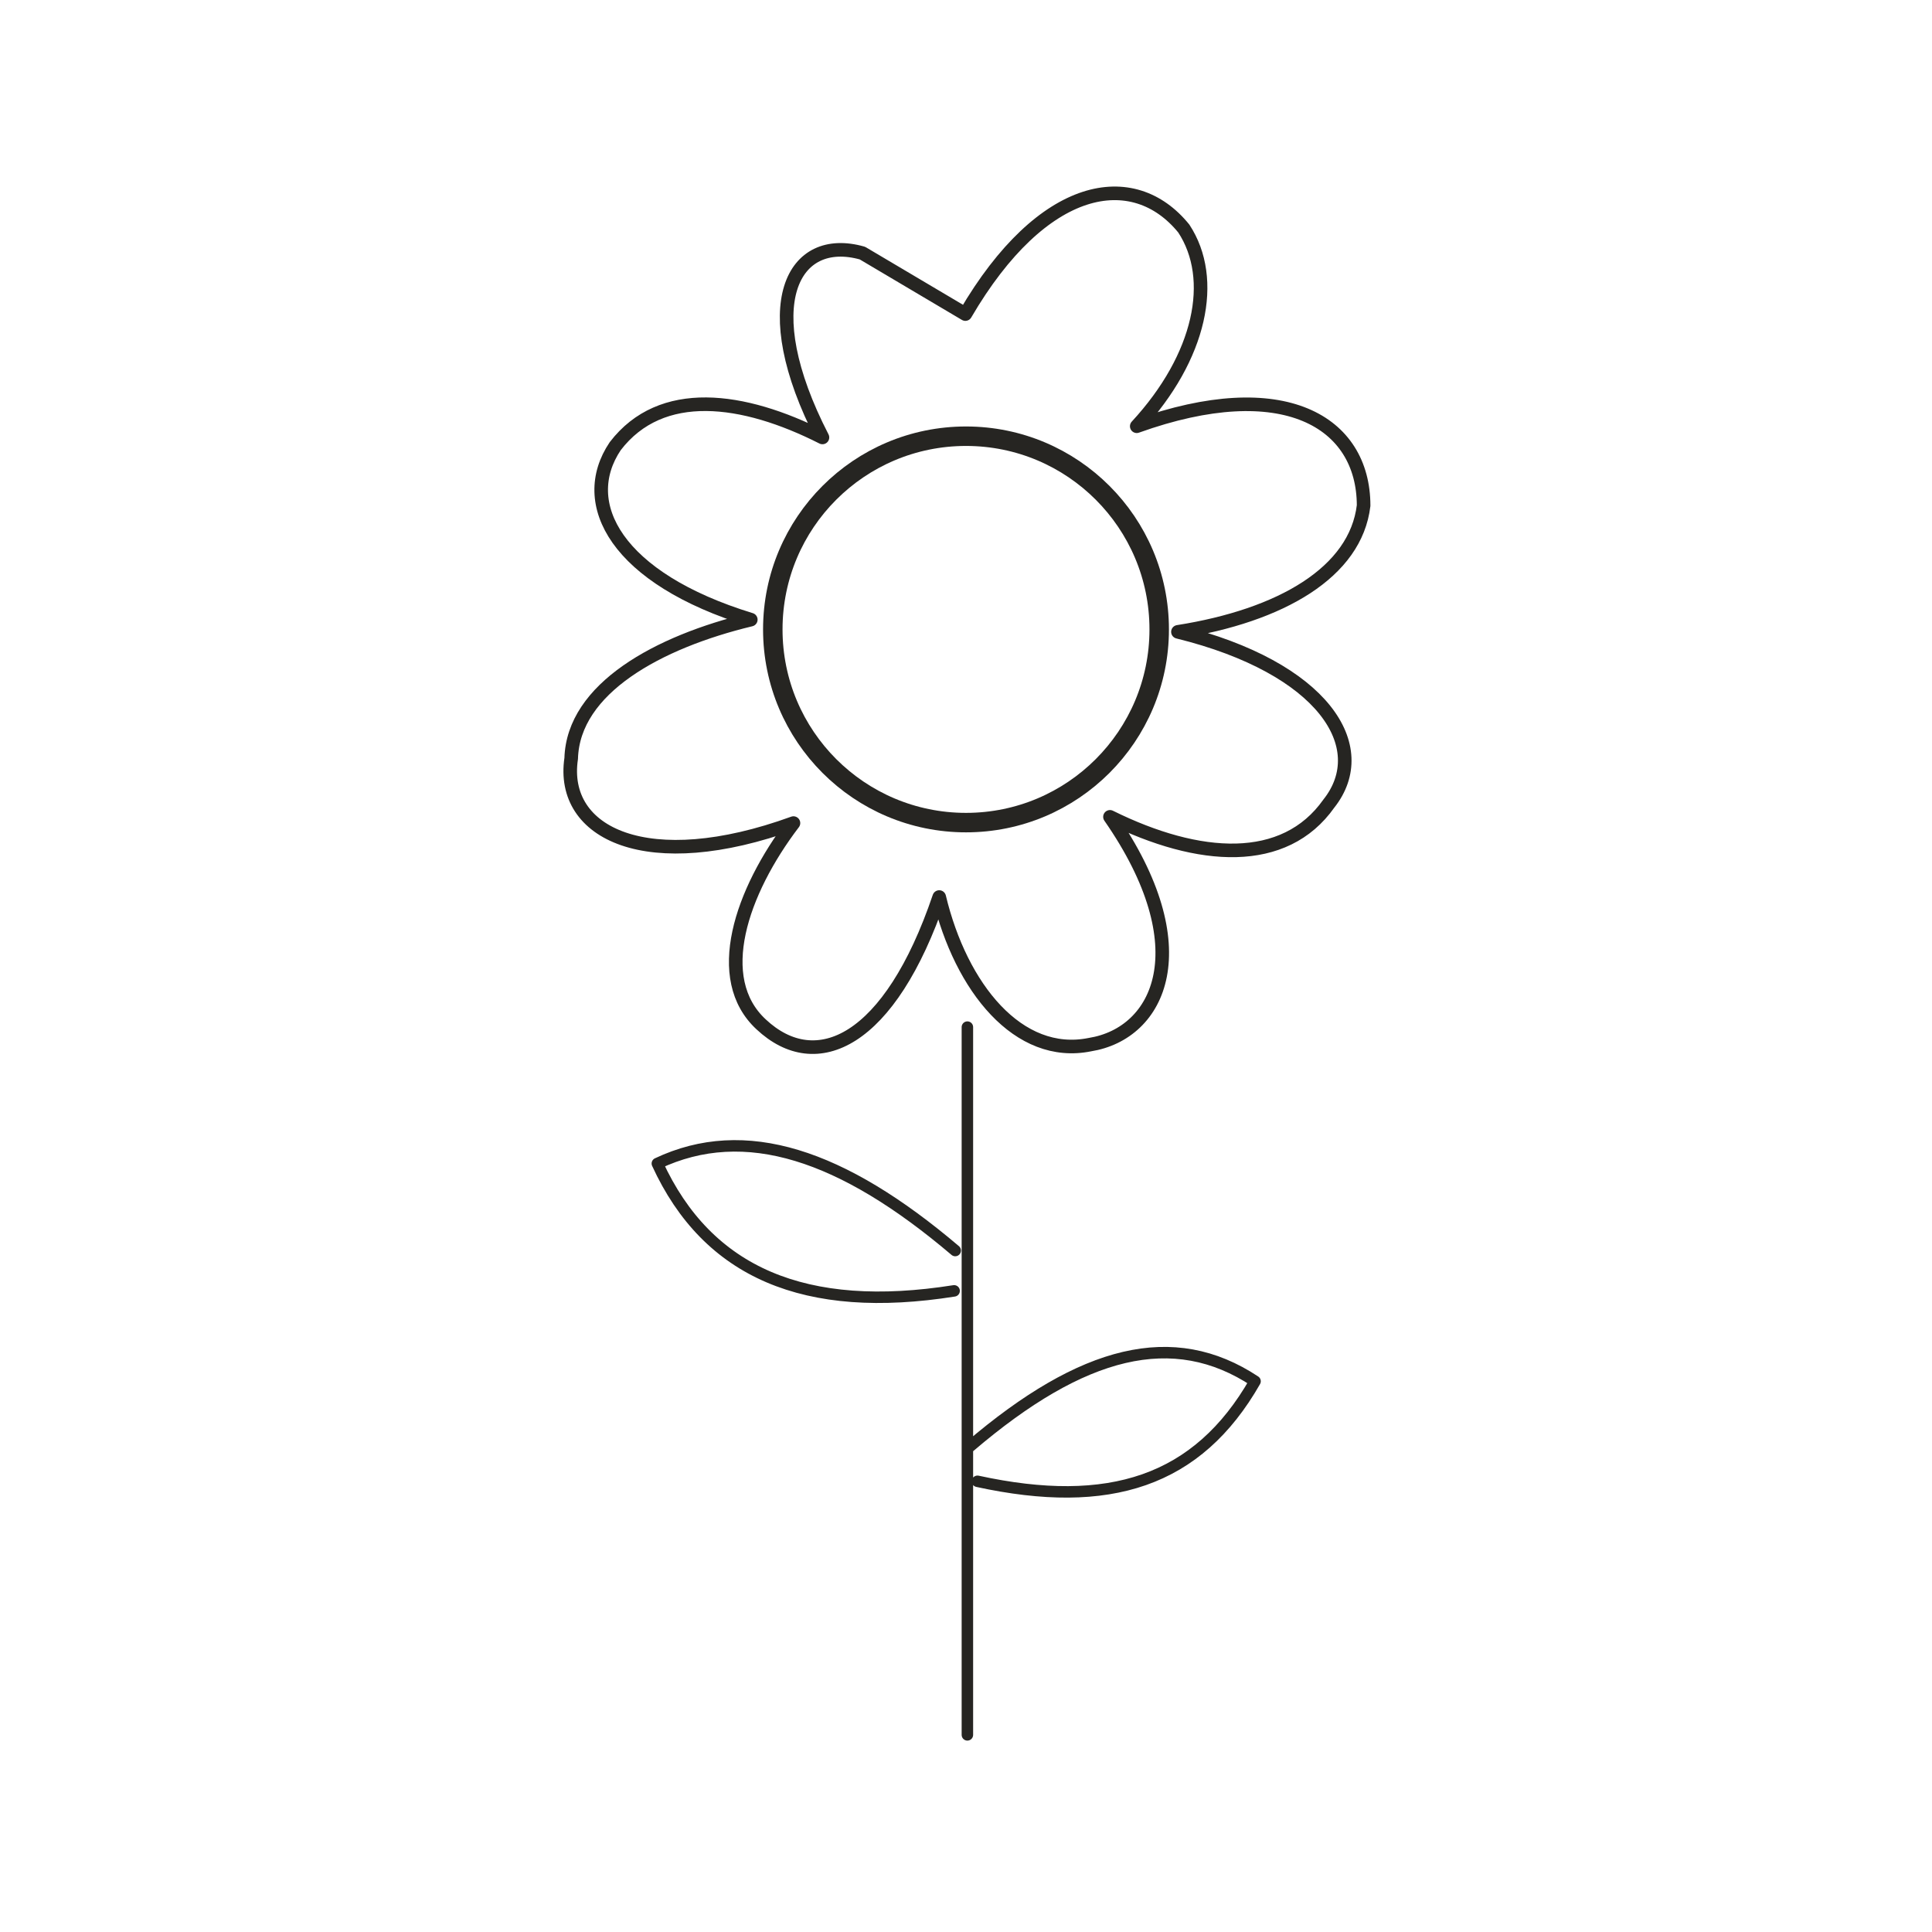
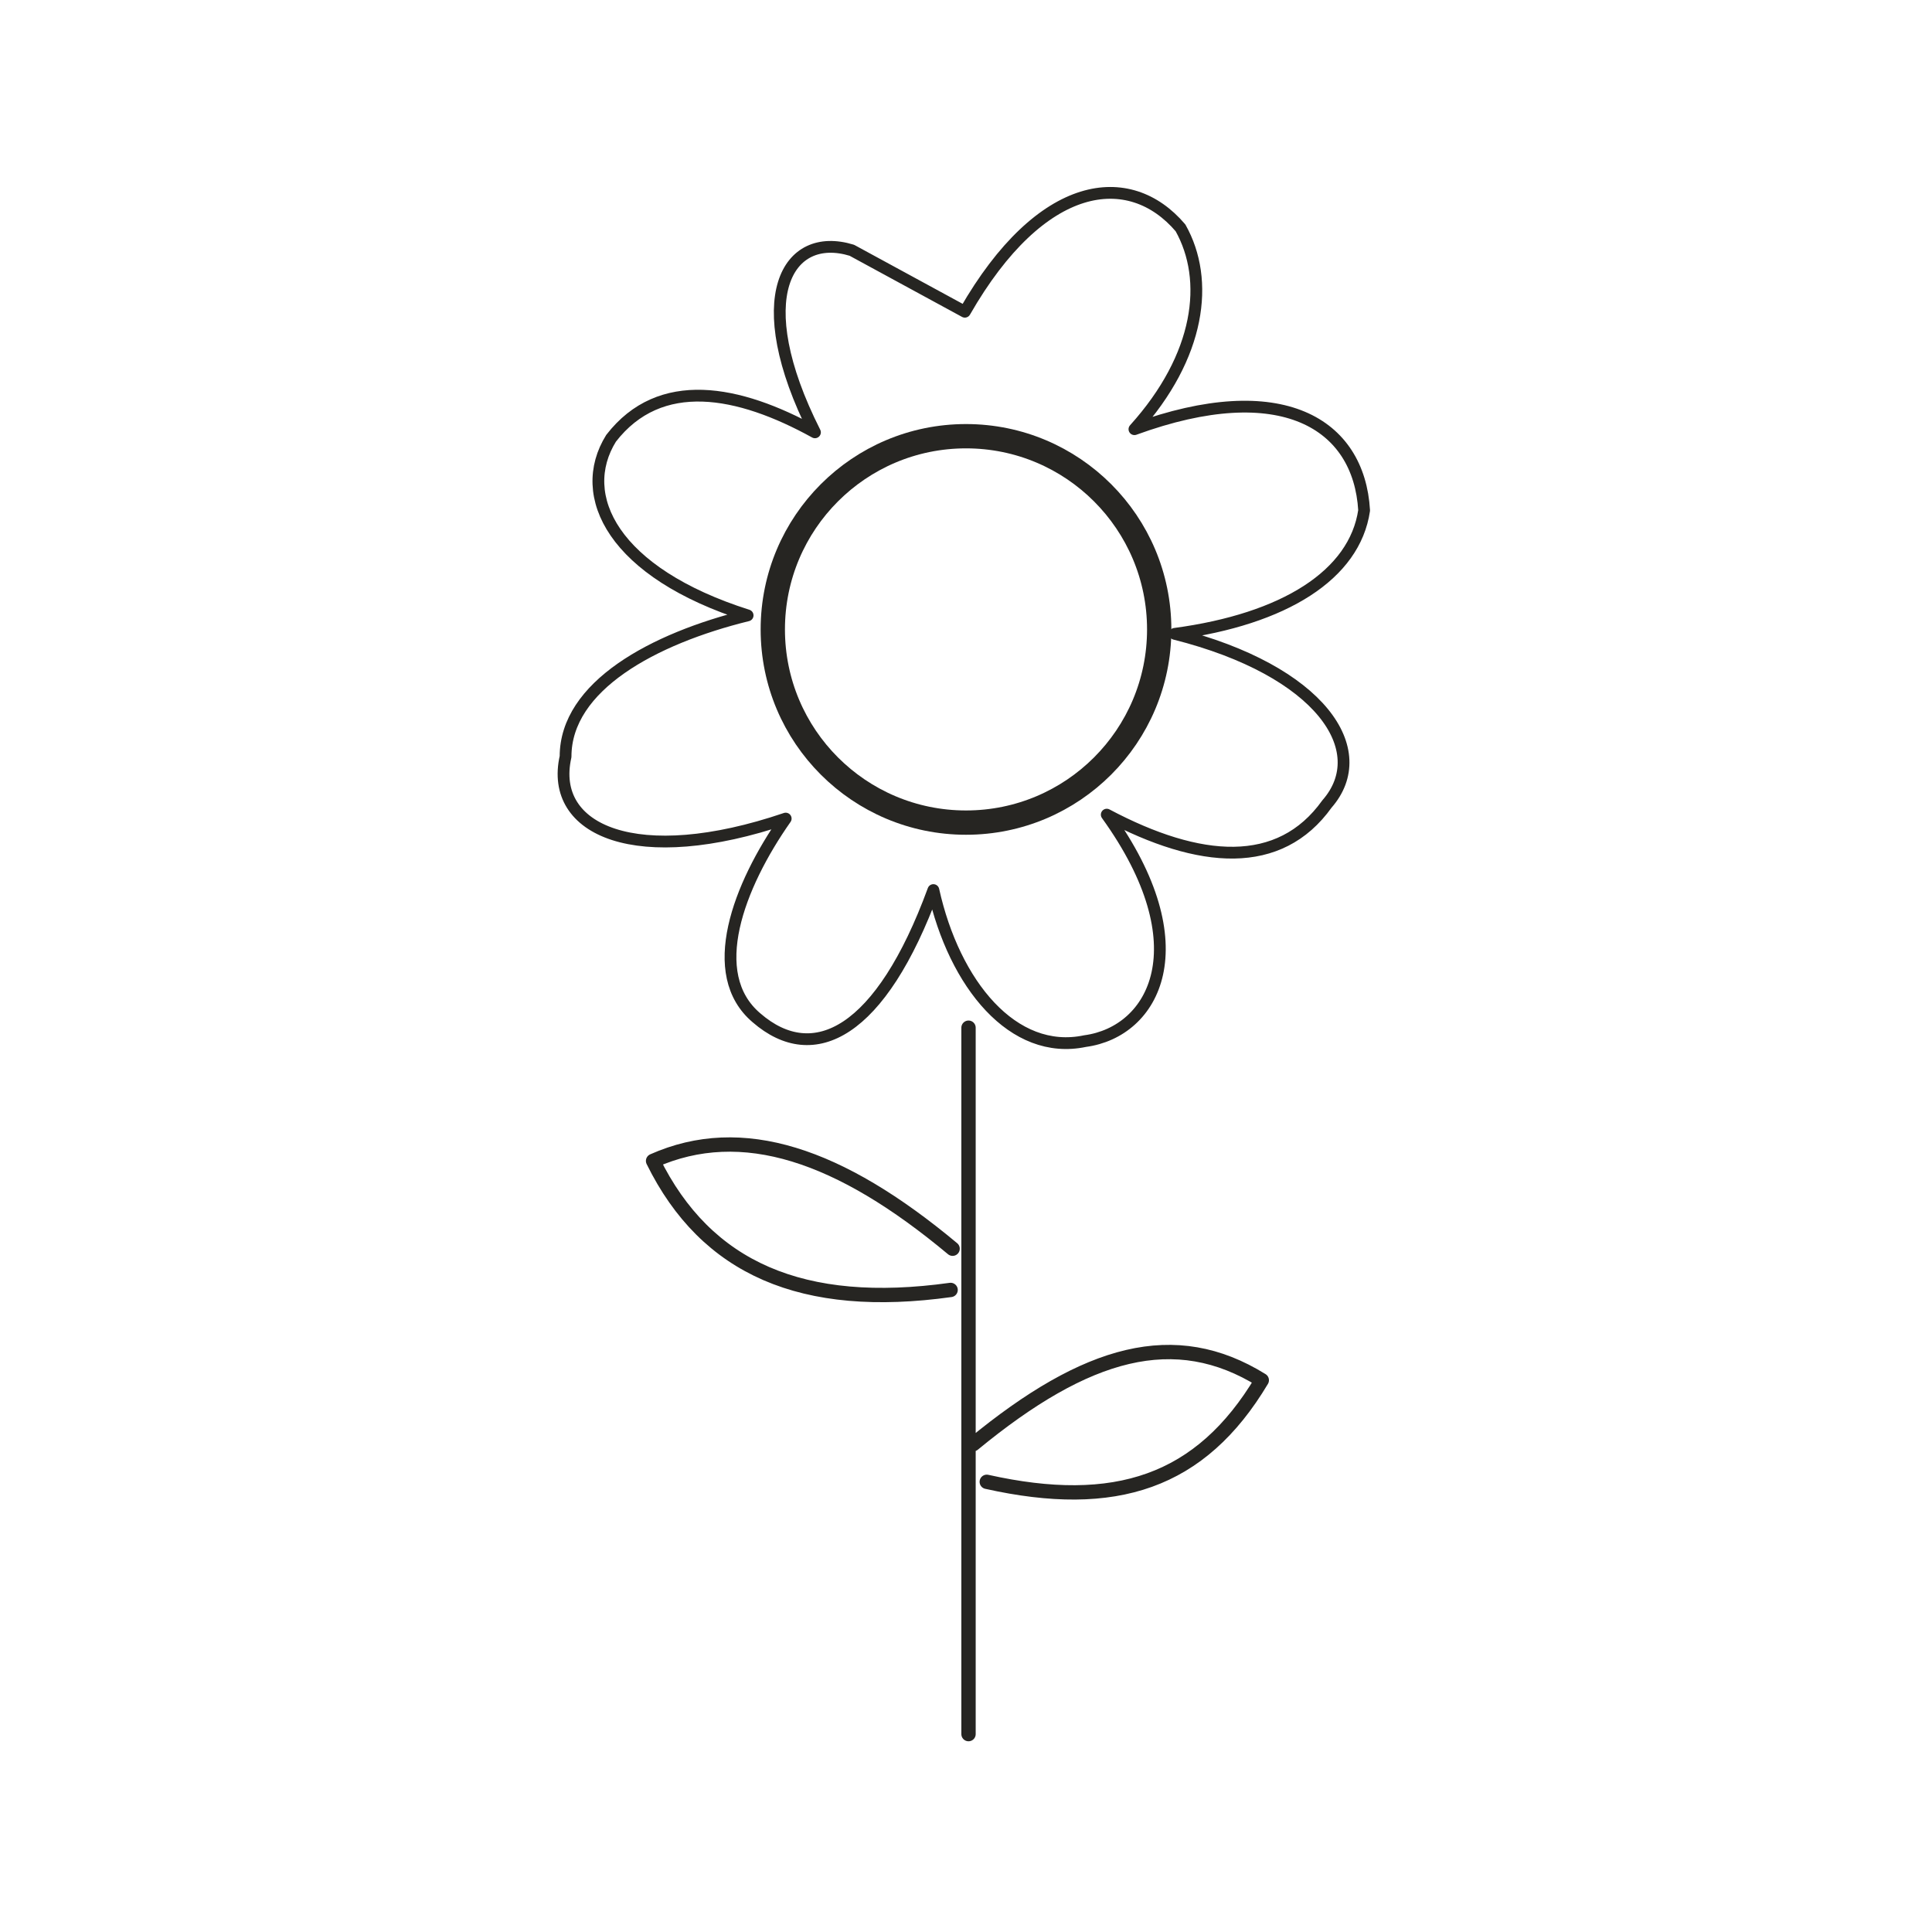
<svg xmlns="http://www.w3.org/2000/svg" viewBox="0 0 128 128" role="img" aria-label="Sunflower" data-castalia-style="davinci-line-v2">
  <g fill="#efeee8" stroke="#262522" stroke-linecap="round" stroke-linejoin="round">
-     <path stroke-width="0.90" d="M 63.958 20.808 c 5.128 -8.779 11.131 -9.783 14.472 -5.666 2.194 3.342 1.136 8.492 -3.118 13.097 9.723 -3.484 15.024 -0.296 15.031 5.254 -0.526 4.418 -5.467 7.293 -12.302 8.368 9.648 2.376 12.971 7.626 10 11.376 -2.94 4.167 -8.591 3.807 -14.503 0.881 6.007 8.644 3.308 14.349 -1.331 15.092 -4.732 0.957 -8.545 -3.777 -9.981 -9.779 -3.261 9.616 -8.138 11.865 -11.8 8.435 -3.276 -3.033 -1.338 -8.758 2.143 -13.335 -9.638 3.503 -15.475 0.723 -14.726 -4.281 0.134 -4.637 5.753 -7.719 11.899 -9.197 -8.9 -2.724 -11.543 -7.69 -8.981 -11.494 3.044 -3.972 8.467 -3.244 13.729 -0.577 -4.541 -8.808 -1.961 -13.522 2.648 -12.213 Z" fill="none" stroke-linecap="round" stroke-linejoin="round" />
-     <circle cx="64" cy="41.7" r="12.8" fill="none" stroke-width="1.29" stroke-linecap="round" stroke-linejoin="round" />
-     <path data-ink-keep="true" fill="none" stroke-width="0.76" d="M 64.092 68.049 v 46.89 M 63.286 82.851 c -7.486 -6.358 -13.928 -8.51 -19.735 -5.765 3.331 7.26 9.819 9.998 19.662 8.437 M 64.266 95.824 c 7.468 -6.374 13.474 -7.892 18.884 -4.311 -3.798 6.649 -9.662 8.526 -18.39 6.627" stroke-linecap="round" stroke-linejoin="round" />
+     <path stroke-width="0.78" d="M 63.924 20.653 c 5.07 -8.843 10.912 -9.526 14.287 -5.556 1.945 3.457 1.327 8.486 -3.052 13.338 9.741 -3.552 14.881 -0.375 15.218 5.38 -0.628 4.27 -5.277 7.207 -12.547 8.179 9.687 2.438 13.192 7.729 10.082 11.275 -3.135 4.383 -8.42 3.975 -14.587 0.703 6.256 8.679 3.152 14.389 -1.438 15.004 -4.758 1.004 -8.663 -3.759 -10.048 -10.007 -3.472 9.467 -7.925 11.754 -11.719 8.464 -3.42 -2.898 -1.206 -8.724 1.935 -13.2 -9.832 3.343 -15.698 0.823 -14.585 -4.104 -0.001 -4.667 5.797 -7.815 12.062 -9.358 -8.901 -2.824 -11.415 -7.925 -9.047 -11.732 3.243 -4.193 8.439 -3.198 13.508 -0.396 -4.493 -8.895 -1.848 -13.377 2.443 -12.062 Z" fill="none" stroke-linecap="round" stroke-linejoin="round" />
+     <circle cx="64" cy="41.7" r="12.8" fill="none" stroke-width="1.61" stroke-linecap="round" stroke-linejoin="round" />
+     <path data-ink-keep="true" fill="none" stroke-width="0.95" d="M 64.167 68.088 v 46.801 M 63.112 82.731 c -7.474 -6.243 -13.951 -8.438 -19.844 -5.818 3.519 7.146 9.916 9.914 19.712 8.549 M 64.481 95.681 c 7.523 -6.191 13.371 -7.804 19.115 -4.238 -4.04 6.77 -9.712 8.628 -18.22 6.731" stroke-linecap="round" stroke-linejoin="round" />
  </g>
</svg>
